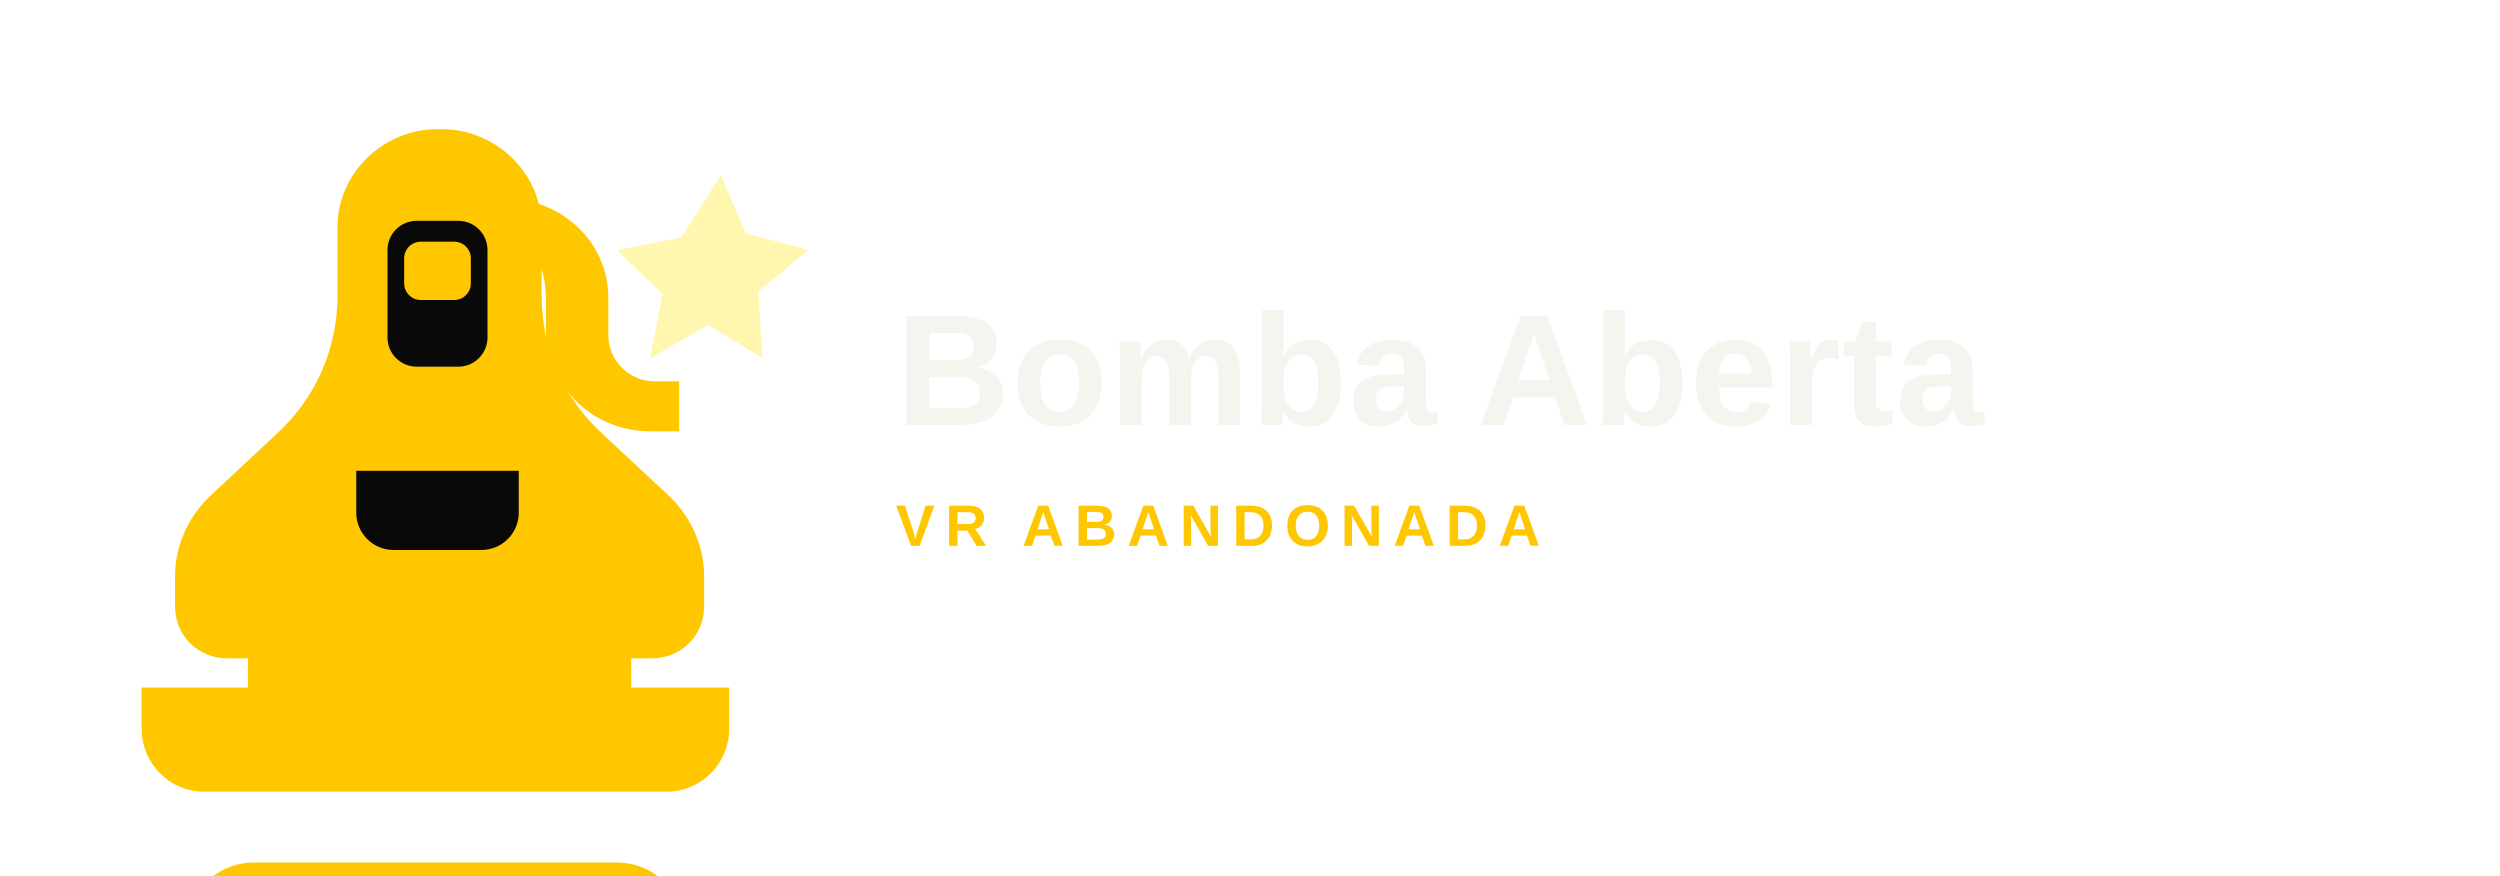
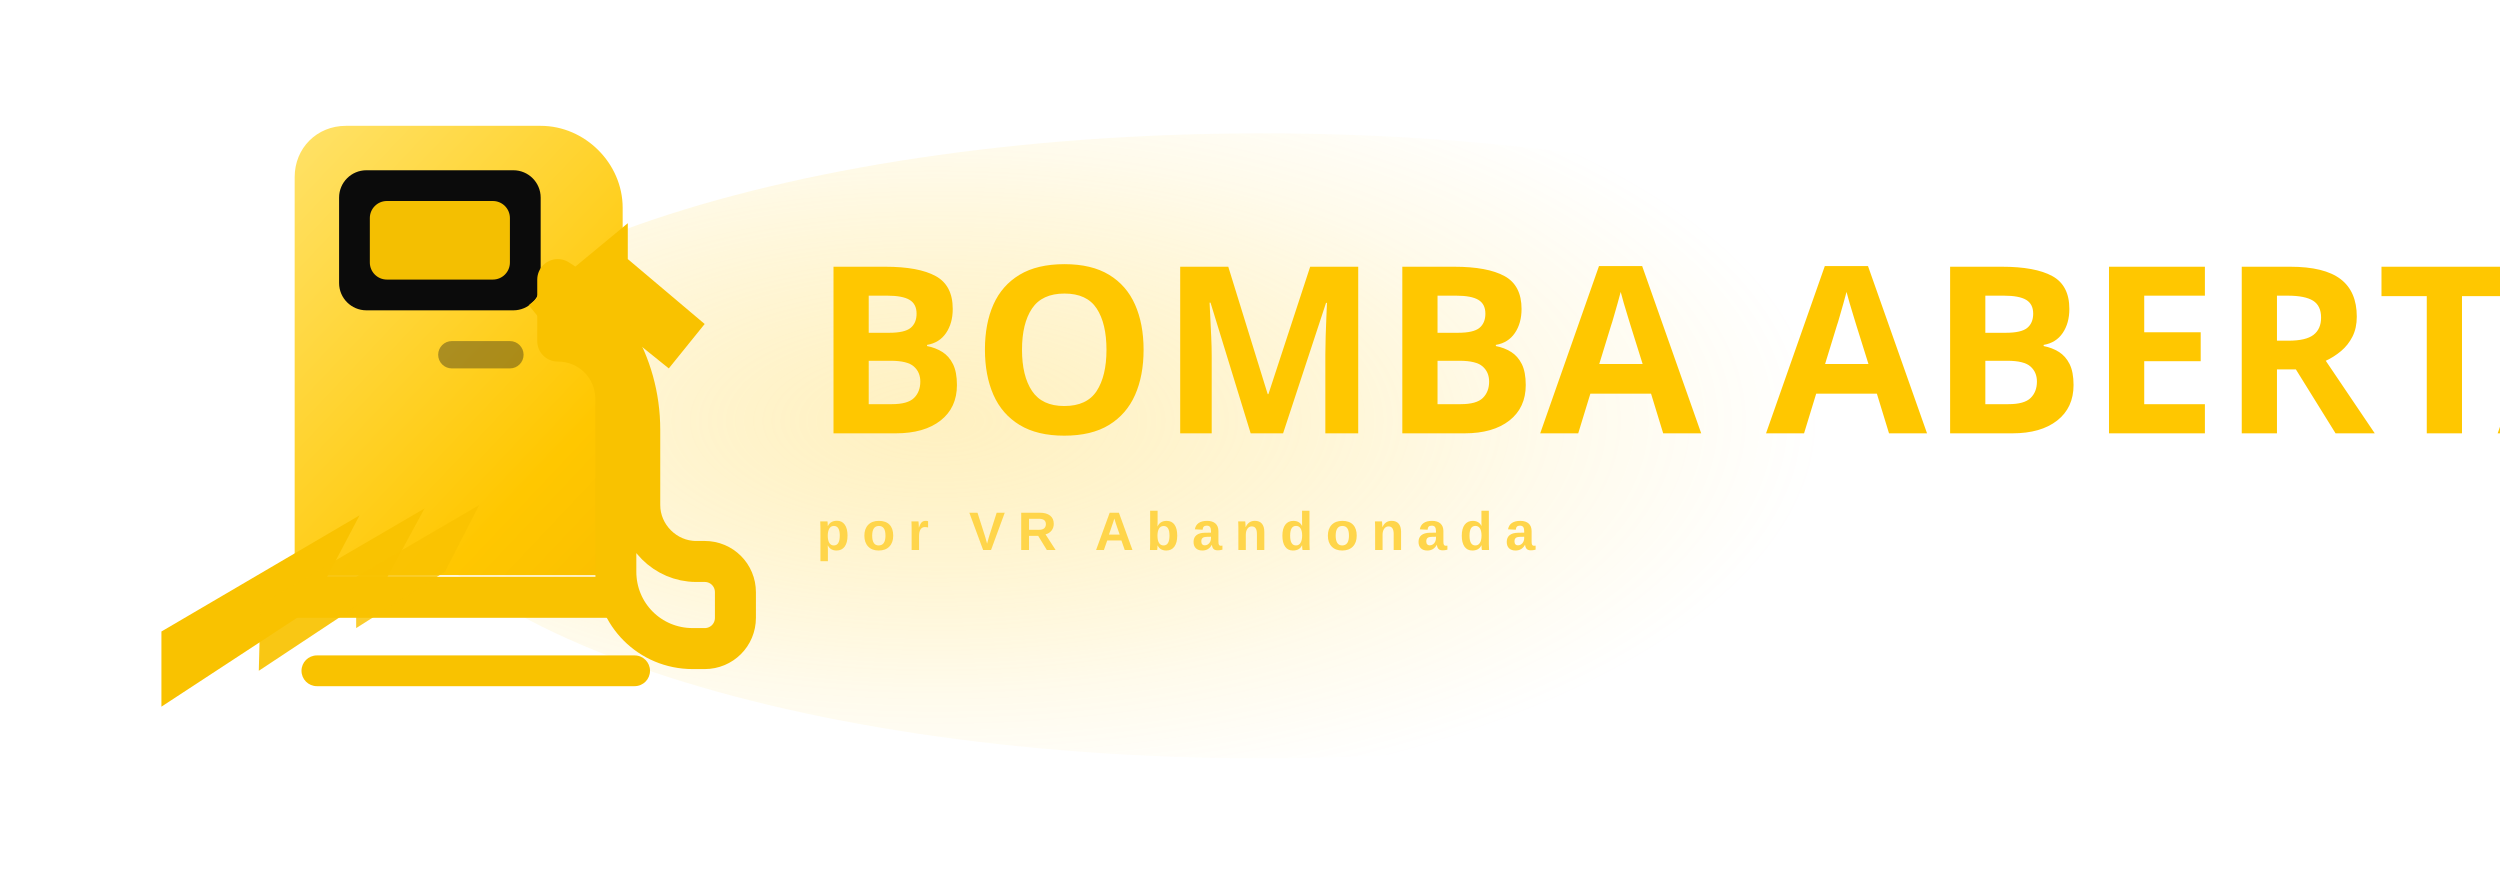
<svg xmlns="http://www.w3.org/2000/svg" viewBox="0 0 1200 420" fill="none">
-   <g transform="translate(68 52)">
-     <path d="M142 10c-26 0-48 21-48 47v33c0 26-11 50-30 67l-30 28c-11 10-18 24-18 40v14c0 14 11 25 25 25h10v28c0 16 13 29 29 29h126c16 0 29-13 29-29v-28h10c14 0 25-11 25-25v-14c0-16-7-30-18-40l-30-28c-19-17-30-41-30-67V57c0-26-22-47-48-47Z" fill="#FFC700" />
-     <rect x="118" y="54" width="48" height="70" rx="14" fill="#090909" />
-     <rect x="126" y="64" width="32" height="28" rx="8" fill="#FFC700" />
-     <path d="M103 174h78v20c0 10-8 18-18 18h-42c-10 0-18-8-18-18v-20Z" fill="#090909" />
-     <path d="M188 45c21 6 36 24 36 46v18c0 12 10 22 22 22h12v24h-14c-28 0-50-22-50-50V91c0-14-6-26-16-33V45Z" fill="#FFC700" />
-     <path d="M0 278h282v20c0 16-13 30-30 30H30c-17 0-30-14-30-30v-20Z" fill="#FFC700" />
-     <path d="M54 362h174c18 0 32 14 32 32v10H22v-10c0-18 14-32 32-32Z" fill="#FFC700" />
-     <path d="M278 32l12 28 30 8-24 20 2 32-26-16-28 16 6-31-22-21 31-6 19-30Z" fill="#FFF6B0" />
+   <defs>
+     <radialGradient id="hero-glow" cx="0" cy="0" r="1" gradientUnits="userSpaceOnUse" gradientTransform="translate(450 202) rotate(180) scale(424 188)">
+       <stop stop-color="#FFD54A" stop-opacity="0.34" />
+       <stop offset="0.68" stop-color="#FFC700" stop-opacity="0.08" />
+       <stop offset="1" stop-color="#FFC700" stop-opacity="0" />
+     </radialGradient>
+     <linearGradient id="wordmark-gold" x1="82" y1="44" x2="438" y2="380" gradientUnits="userSpaceOnUse">
+       <stop stop-color="#FFE165" />
+       <stop offset="0.48" stop-color="#FFC700" />
+       <stop offset="1" stop-color="#F0AE00" />
+     </linearGradient>
+   </defs>
+   <ellipse cx="606" cy="214" rx="424" ry="150" fill="url(#hero-glow)" />
+   <g transform="translate(66 44)">
+     <g transform="scale(0.82)">
+       <path d="M122 20h114c26 0 48 22 48 48v215H92V50c0-17 13-30 30-30Z" fill="url(#wordmark-gold)" />
+       <rect x="118" y="46" width="118" height="82" rx="16" fill="#0B0B0B" />
+       <rect x="136" y="64" width="82" height="46" rx="10" fill="#FFC700" opacity="0.95" />
+       <rect x="176" y="146" width="50" height="16" rx="8" fill="#161616" opacity="0.36" />
+       <path d="M287 98 332 136 311 162 270 129l-23 18-18-22 58-48Z" fill="#F9C200" />
+       <path d="M246 146c19 0 34 15 34 34v101c0 25 20 45 45 45h7c10 0 18-8 18-18v-15c0-10-8-18-18-18h-5c-18 0-33-15-33-33V198c0-40-22-72-48-88Z" fill="none" stroke="#F9C200" stroke-linecap="round" stroke-linejoin="round" stroke-width="24" />
+       <rect x="66" y="284" width="226" height="24" rx="12" fill="#F9C200" />
+       <rect x="96" y="330" width="204" height="18" rx="9" fill="#F9C200" />
+       <path d="m14 316 116-68-29 55-87 57Z" fill="#F9C200" />
+       <path d="m72 300 96-56-26 48-71 47Z" fill="#F9C200" opacity="0.92" />
+       <path d="m128 284 72-42-20 39-52 33Z" fill="#F9C200" opacity="0.82" />
+     </g>
  </g>
-   <g transform="translate(430 126)">
-     <text x="0" y="78" fill="#F5F4EF" font-family="Space Grotesk, Arial, sans-serif" font-size="76" font-weight="800" letter-spacing="0.5">Bomba Aberta</text>
-     <text x="0" y="136" fill="#FFC700" font-family="Instrument Sans, Arial, sans-serif" font-size="28" font-weight="700" letter-spacing="5">VR ABANDONADA</text>
+   <g transform="translate(390 116)">
+     <text x="0" y="92" fill="#FFC700" font-family="Impact, Haettenschweiler, 'Arial Narrow Bold', sans-serif" font-size="112" font-weight="700" letter-spacing="1">BOMBA ABERTA</text>
+     <text x="2" y="148" fill="#FFD54A" font-family="Arial, Helvetica, sans-serif" font-size="26" font-weight="700" letter-spacing="6">por VR Abandonada</text>
  </g>
</svg>
